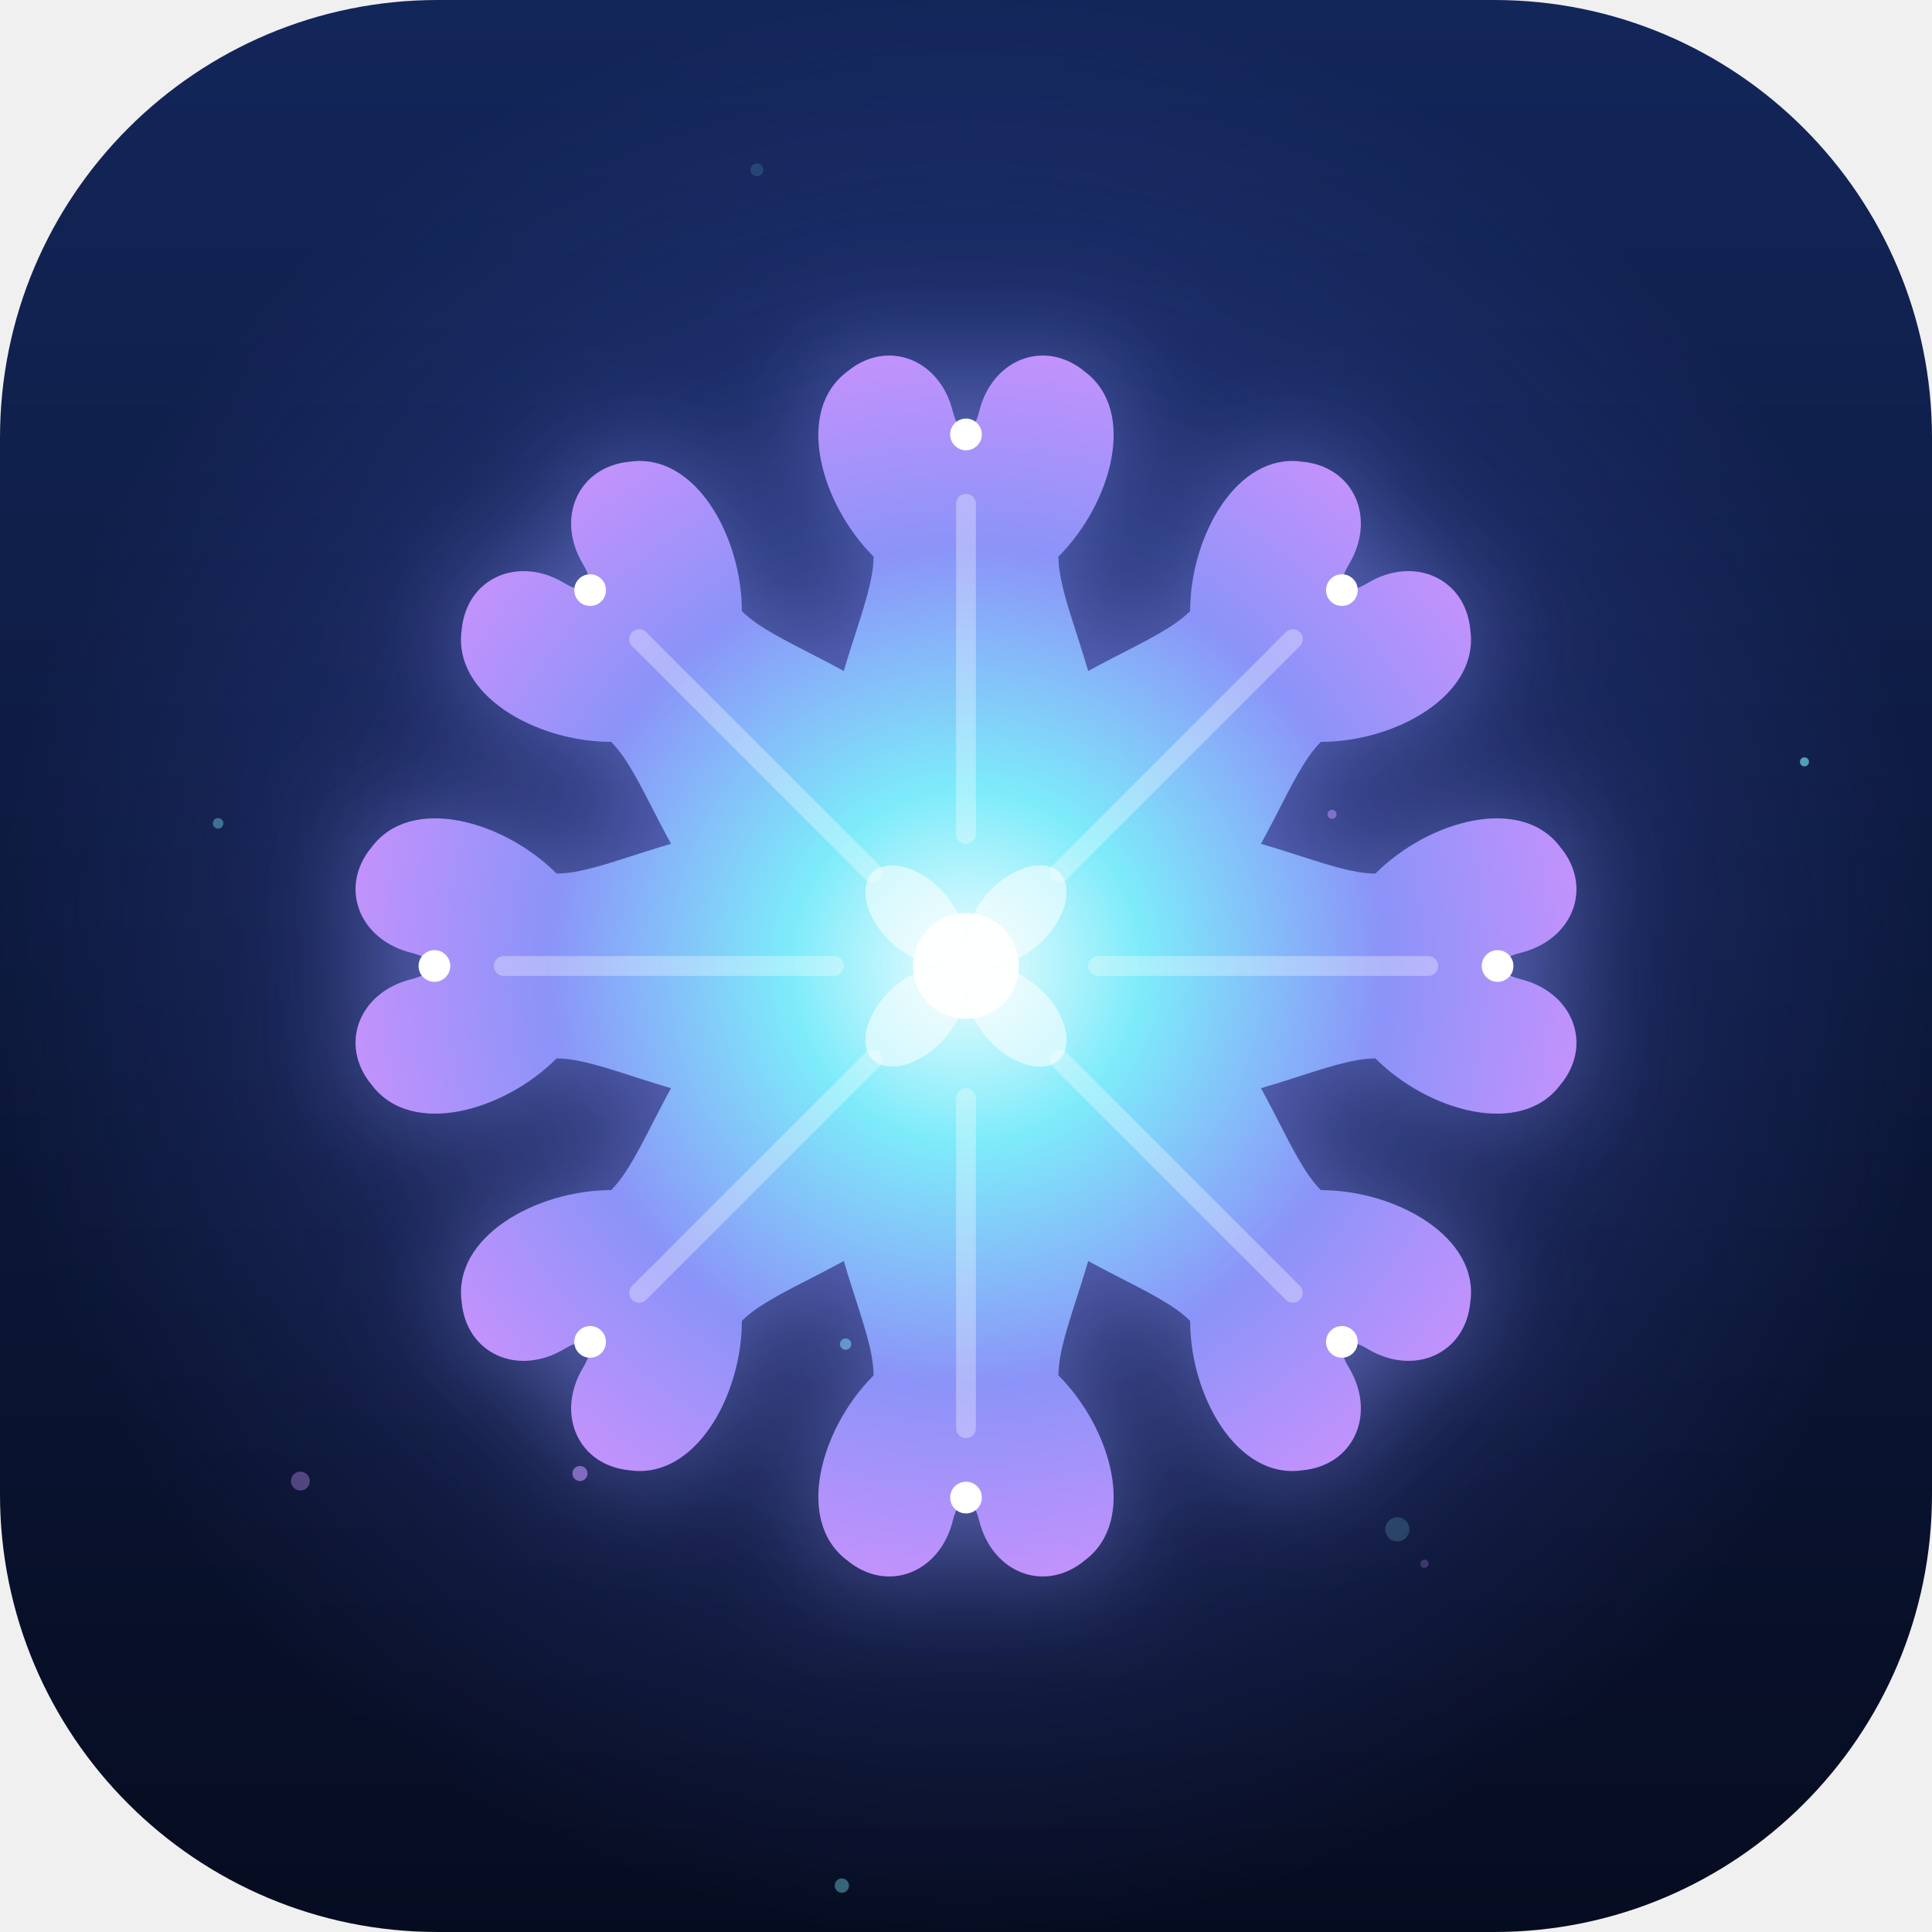
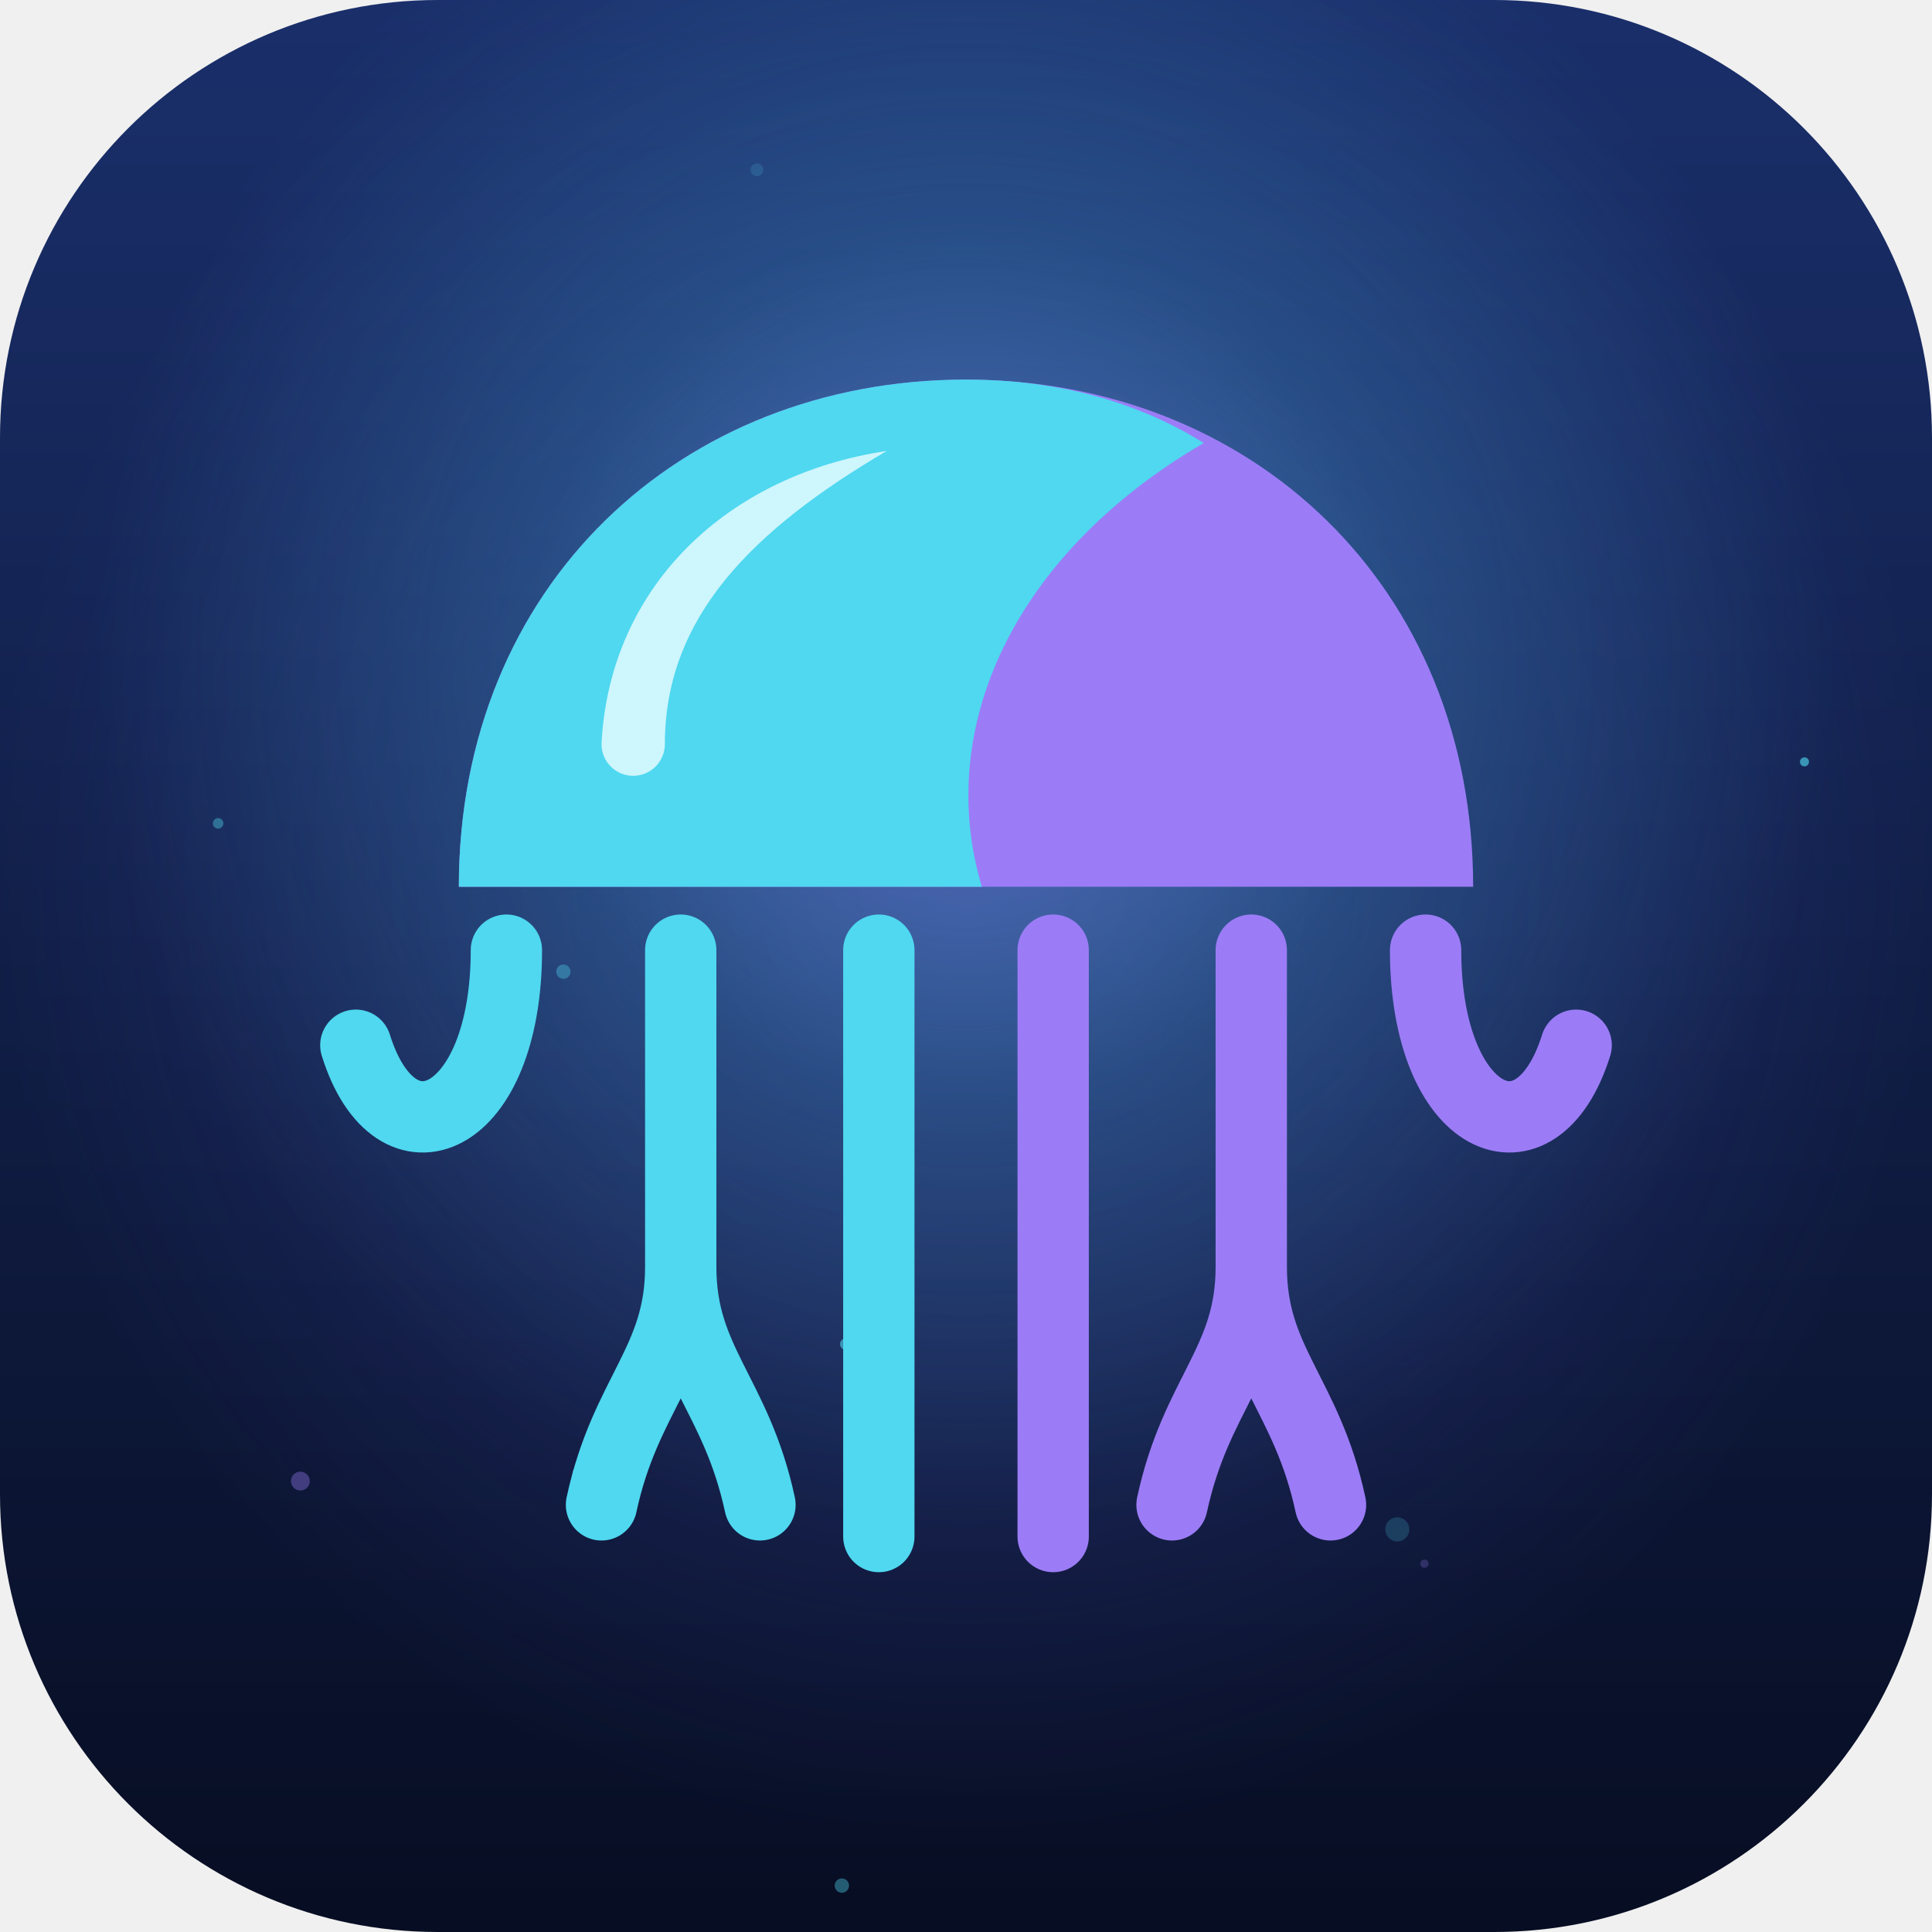
<svg xmlns="http://www.w3.org/2000/svg" viewBox="0 0 512 512" width="512" height="512">
  <defs>
    <linearGradient id="iconBg" x1="0" y1="0" x2="0" y2="1">
-       <stop offset="0" stop-color="#13265A" />
-       <stop offset="1" stop-color="#060C20" />
+       <stop offset="0" stop-color="#1A2F6B" />
+       <stop offset="1" stop-color="#070D22" />
    </linearGradient>
-     <radialGradient id="iconBgHalo" cx="0.5" cy="0.5" r="0.5">
-       <stop offset="0" stop-color="#5B6CF0" stop-opacity="0.45" />
+     <radialGradient id="iconBgHalo" cx="0.5" cy="0.45" r="0.5">
+       <stop offset="0" stop-color="#5B6CF0" stop-opacity="0.35" />
      <stop offset="1" stop-color="#5B6CF0" stop-opacity="0" />
    </radialGradient>
-     <radialGradient id="ephBody" cx="0" cy="0" r="96" gradientUnits="userSpaceOnUse">
-       <stop offset="0" stop-color="#F0FDFF" />
-       <stop offset="0.28" stop-color="#7DEBFA" />
-       <stop offset="0.66" stop-color="#8B93F8" />
-       <stop offset="1" stop-color="#C792FC" />
+     <radialGradient id="ephGlow" cx="0" cy="-30" r="110" gradientUnits="userSpaceOnUse">
+       <stop offset="0" stop-color="#9B7CF6" stop-opacity="0.55" />
+       <stop offset="0.5" stop-color="#4FD8F0" stop-opacity="0.16" />
+       <stop offset="1" stop-color="#4FD8F0" stop-opacity="0" />
    </radialGradient>
-     <filter id="ephGlow" x="-60%" y="-60%" width="220%" height="220%">
-       <feGaussianBlur stdDeviation="9" />
-     </filter>
-     <path id="ephArm" d="M -22 -28 C -20 -45 -14 -55 -14 -62 C -22 -70 -26 -84 -18 -90 C -12 -95 -4 -92 -2 -84 C -1 -80 1 -80 2 -84 C 4 -92 12 -95 18 -90 C 26 -84 22 -70 14 -62 C 14 -55 20 -45 22 -28 Z" />
-     <g id="ephShape">
-       <circle r="44" />
-       <use href="#ephArm" transform="rotate(0)" />
-       <use href="#ephArm" transform="rotate(45)" />
-       <use href="#ephArm" transform="rotate(90)" />
-       <use href="#ephArm" transform="rotate(135)" />
-       <use href="#ephArm" transform="rotate(180)" />
-       <use href="#ephArm" transform="rotate(225)" />
-       <use href="#ephArm" transform="rotate(270)" />
-       <use href="#ephArm" transform="rotate(315)" />
-     </g>
    <g id="ephMark">
-       <use href="#ephShape" fill="#8B93F8" opacity="0.55" filter="url(#ephGlow)" />
-       <use href="#ephShape" fill="url(#ephBody)" />
-       <g stroke="#FFFFFF" stroke-opacity="0.32" stroke-width="3" stroke-linecap="round" fill="none">
-         <path d="M 0 -20 L 0 -70" transform="rotate(0)" />
-         <path d="M 0 -20 L 0 -70" transform="rotate(45)" />
-         <path d="M 0 -20 L 0 -70" transform="rotate(90)" />
-         <path d="M 0 -20 L 0 -70" transform="rotate(135)" />
-         <path d="M 0 -20 L 0 -70" transform="rotate(180)" />
-         <path d="M 0 -20 L 0 -70" transform="rotate(225)" />
-         <path d="M 0 -20 L 0 -70" transform="rotate(270)" />
-         <path d="M 0 -20 L 0 -70" transform="rotate(315)" />
+       <g transform="translate(0 -8)">
+         <circle cy="-30" r="110" fill="url(#ephGlow)" />
+         <path d="M -64 -2 C -64 -40 -36 -66 0 -66 C 36 -66 64 -40 64 -2 Z" fill="#9B7CF6" />
+         <path d="M -64 -2 C -64 -40 -36 -66 0 -66 C 12 -66 22 -63 30 -58 C 6 -44 -4 -22 2 -2 Z" fill="#4FD8F0" />
+         <path d="M -46 -20 C -45 -40 -30 -54 -10 -57 C -27 -47 -38 -36 -38 -20 A 4 4 0 0 1 -46 -20 Z" fill="#E4FBFF" opacity="0.85" />
+         <g fill="none" stroke-width="9" stroke-linecap="round" stroke-linejoin="round">
+           <path d="M 11 6 L 11 80 M 36 6 L 36 46 C 36 58 29 62 26 76 M 36 46 C 36 58 43 62 46 76 M 58 6 C 58 28 72 34 77 18" stroke="#9B7CF6" />
+           <path d="M -11 6 L -11 80 M -36 6 L -36 46 C -36 58 -43 62 -46 76 M -36 46 C -36 58 -29 62 -26 76 M -58 6 C -58 28 -72 34 -77 18" stroke="#4FD8F0" />
+         </g>
      </g>
-       <g fill="#FFFFFF">
-         <circle cx="0" cy="-80.5" r="2.4" transform="rotate(0)" />
-         <circle cx="0" cy="-80.5" r="2.4" transform="rotate(45)" />
-         <circle cx="0" cy="-80.5" r="2.4" transform="rotate(90)" />
-         <circle cx="0" cy="-80.5" r="2.4" transform="rotate(135)" />
-         <circle cx="0" cy="-80.5" r="2.4" transform="rotate(180)" />
-         <circle cx="0" cy="-80.5" r="2.4" transform="rotate(225)" />
-         <circle cx="0" cy="-80.5" r="2.4" transform="rotate(270)" />
-         <circle cx="0" cy="-80.5" r="2.4" transform="rotate(315)" />
-       </g>
-       <g fill="#FFFFFF" opacity="0.55">
-         <ellipse cx="0" cy="-11" rx="5.5" ry="9" transform="rotate(45)" />
-         <ellipse cx="0" cy="-11" rx="5.5" ry="9" transform="rotate(135)" />
-         <ellipse cx="0" cy="-11" rx="5.5" ry="9" transform="rotate(225)" />
-         <ellipse cx="0" cy="-11" rx="5.5" ry="9" transform="rotate(315)" />
-       </g>
-       <circle r="8" fill="#FFFFFF" opacity="0.95" />
    </g>
    <clipPath id="squircle">
      <rect width="512" height="512" rx="116" />
    </clipPath>
  </defs>
  <g clip-path="url(#squircle)">
    <rect width="512" height="512" fill="url(#iconBg)" />
    <rect width="512" height="512" fill="url(#iconBgHalo)" />
-     <circle cx="57.8" cy="218.2" r="1.4" fill="#7DEBFA" opacity="0.39" />
-     <circle cx="176.7" cy="300.6" r="1.8" fill="#7DEBFA" opacity="0.48" />
-     <circle cx="153.7" cy="390.5" r="2.0" fill="#C792FC" opacity="0.60" />
-     <circle cx="200.6" cy="45.0" r="1.7" fill="#7DEBFA" opacity="0.15" />
-     <circle cx="377.5" cy="414.4" r="1.1" fill="#C792FC" opacity="0.24" />
-     <circle cx="79.6" cy="392.5" r="2.5" fill="#C792FC" opacity="0.37" />
-     <circle cx="478.2" cy="201.9" r="1.2" fill="#7DEBFA" opacity="0.62" />
-     <circle cx="370.3" cy="405.3" r="3.2" fill="#7DEBFA" opacity="0.19" />
-     <circle cx="238.1" cy="254.5" r="1.6" fill="#C792FC" opacity="0.60" />
-     <circle cx="224.1" cy="356.2" r="1.5" fill="#7DEBFA" opacity="0.56" />
-     <circle cx="353.0" cy="215.8" r="1.2" fill="#C792FC" opacity="0.55" />
-     <circle cx="287.8" cy="198.7" r="3.3" fill="#C792FC" opacity="0.55" />
-     <circle cx="223.1" cy="499.7" r="1.9" fill="#7DEBFA" opacity="0.39" />
-     <circle cx="149.3" cy="257.5" r="1.9" fill="#7DEBFA" opacity="0.35" />
-     <use href="#ephMark" transform="translate(256 256) scale(1.75)" />
+     <circle cx="57.8" cy="218.2" r="1.4" fill="#4FD8F0" opacity="0.39" />
+     <circle cx="176.7" cy="300.6" r="1.8" fill="#4FD8F0" opacity="0.48" />
+     <circle cx="153.7" cy="390.5" r="2.0" fill="#9B7CF6" opacity="0.60" />
+     <circle cx="200.6" cy="45.0" r="1.7" fill="#4FD8F0" opacity="0.15" />
+     <circle cx="377.5" cy="414.4" r="1.1" fill="#9B7CF6" opacity="0.24" />
+     <circle cx="79.6" cy="392.5" r="2.5" fill="#9B7CF6" opacity="0.37" />
+     <circle cx="478.2" cy="201.9" r="1.2" fill="#4FD8F0" opacity="0.62" />
+     <circle cx="370.3" cy="405.3" r="3.2" fill="#4FD8F0" opacity="0.19" />
+     <circle cx="238.1" cy="254.5" r="1.6" fill="#9B7CF6" opacity="0.60" />
+     <circle cx="224.1" cy="356.2" r="1.5" fill="#4FD8F0" opacity="0.56" />
+     <circle cx="353.0" cy="215.8" r="1.2" fill="#9B7CF6" opacity="0.55" />
+     <circle cx="287.8" cy="198.7" r="3.3" fill="#9B7CF6" opacity="0.55" />
+     <circle cx="223.1" cy="499.7" r="1.9" fill="#4FD8F0" opacity="0.39" />
+     <circle cx="149.3" cy="257.5" r="1.9" fill="#4FD8F0" opacity="0.35" />
+     <use href="#ephMark" transform="translate(256 256) scale(2.1)" />
  </g>
</svg>
